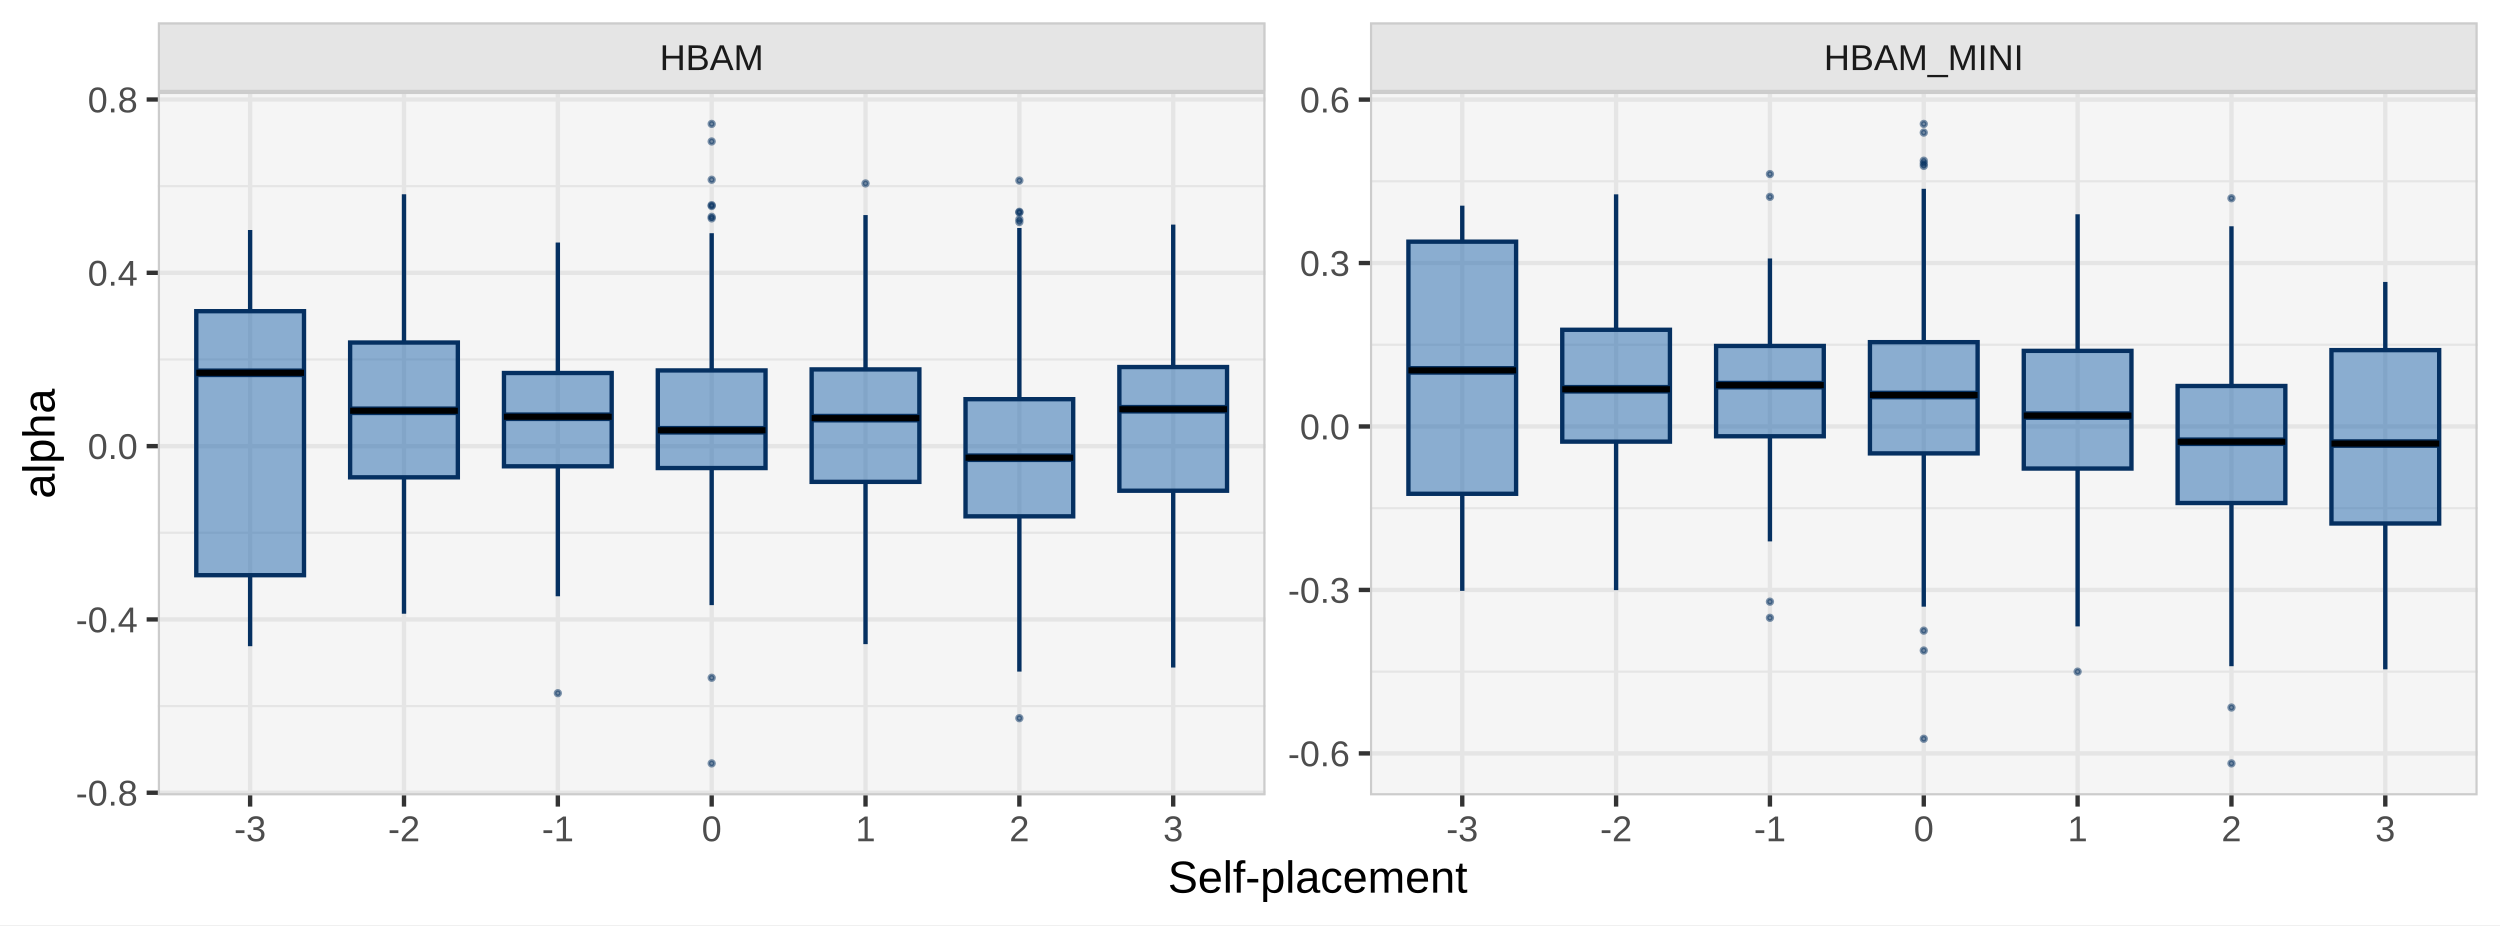
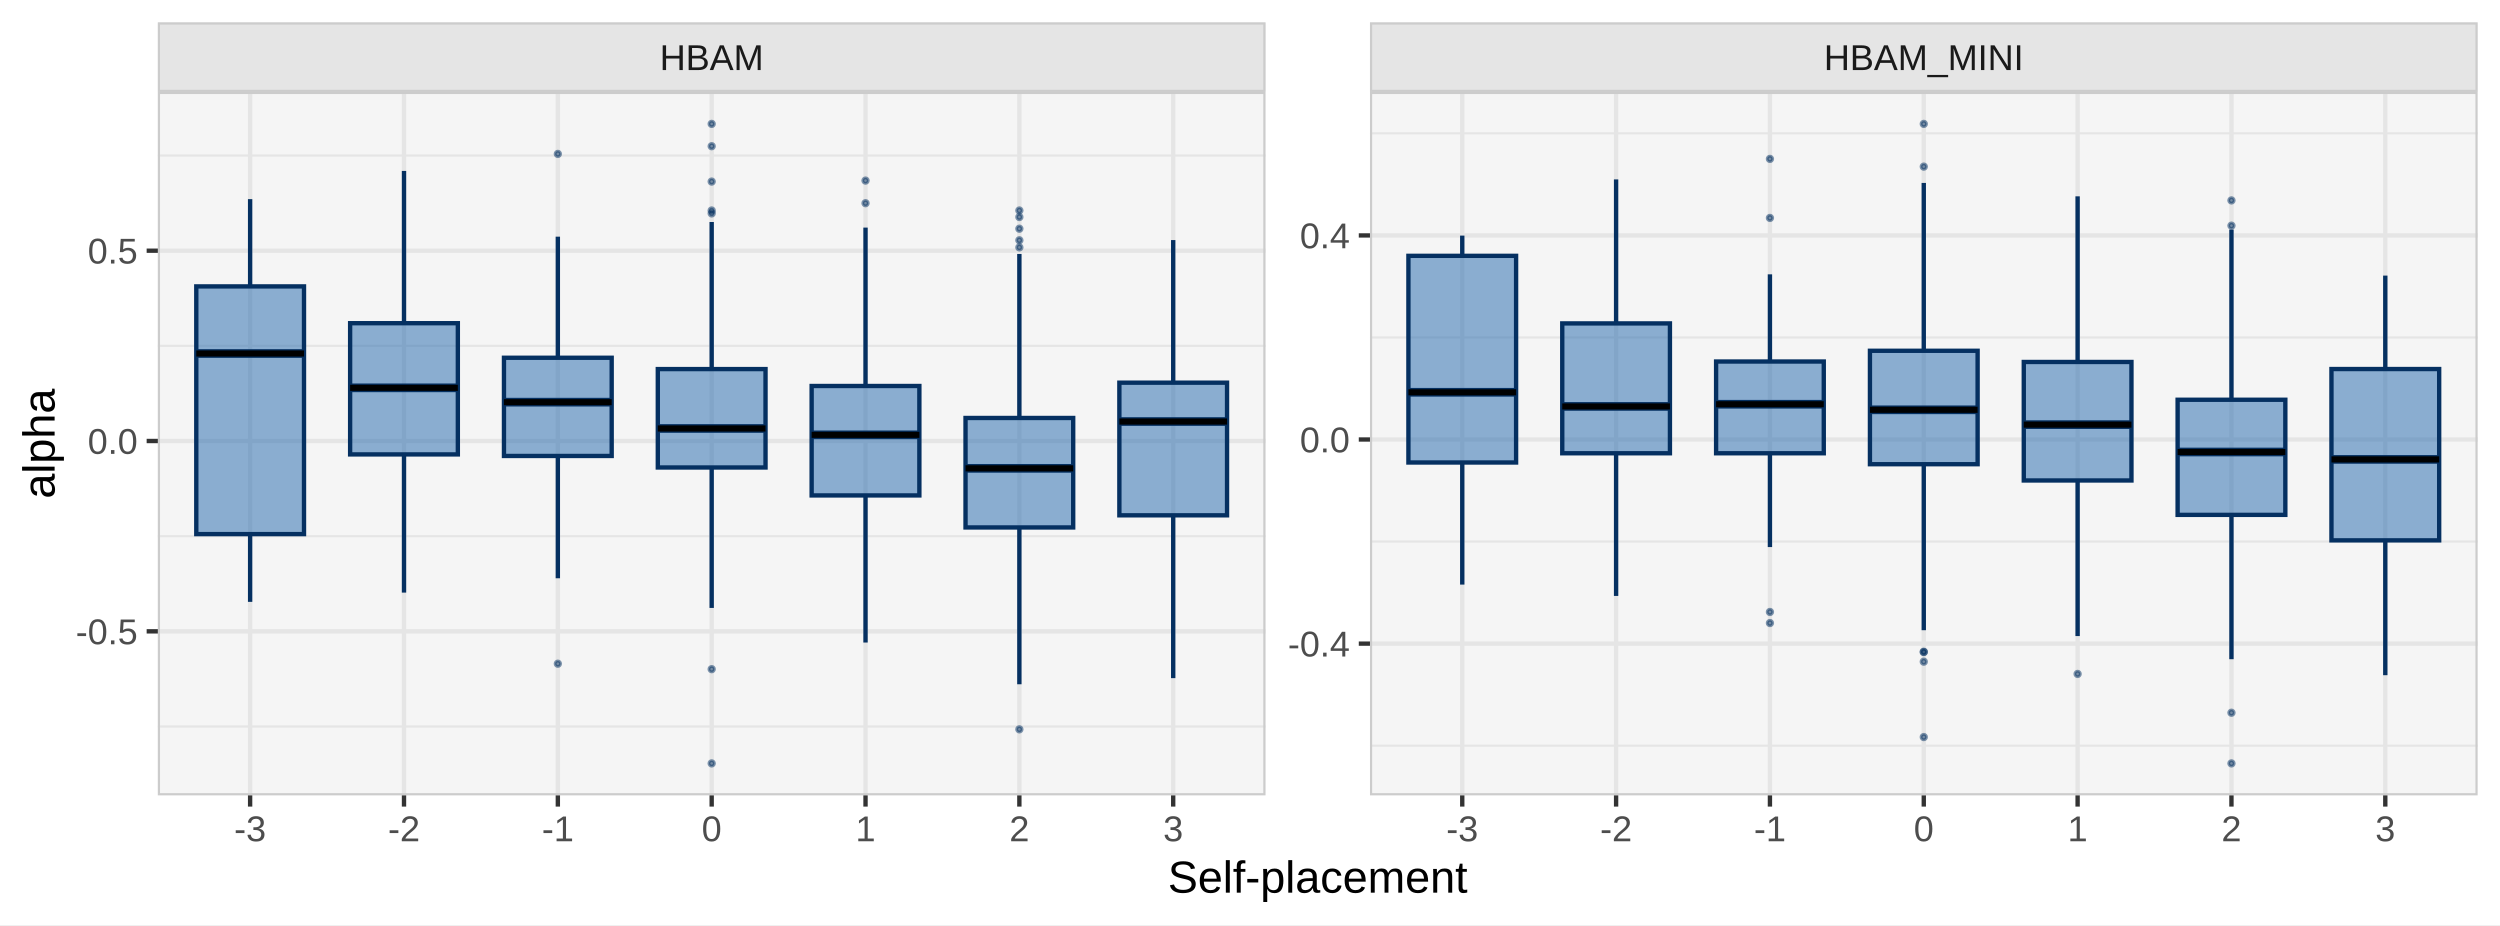
<svg xmlns="http://www.w3.org/2000/svg" class="svglite" width="612.00pt" height="226.44pt" viewBox="0 0 612.00 226.44">
  <defs>
    <style type="text/css">
    .svglite line, .svglite polyline, .svglite polygon, .svglite path, .svglite rect, .svglite circle {
      fill: none;
      stroke: #000000;
      stroke-linecap: round;
      stroke-linejoin: round;
      stroke-miterlimit: 10.00;
    }
    .svglite text {
      white-space: pre;
    }
  </style>
  </defs>
  <rect width="100%" height="100%" style="stroke: none; fill: #FFFFFF;" />
  <defs>
    <clipPath id="cpMC4wMHw2MTIuMDB8MC4wMHwyMjYuNDQ=">
      <rect x="0.00" y="0.00" width="612.00" height="226.44" />
    </clipPath>
  </defs>
  <g clip-path="url(#cpMC4wMHw2MTIuMDB8MC4wMHwyMjYuNDQ=)">
    <rect x="0" y="-0" width="612.00" height="226.44" style="stroke-width: 1.07; stroke: #FFFFFF; fill: #FFFFFF;" />
  </g>
  <defs>
    <clipPath id="cpMzguNjR8MzA5Ljc5fDIyLjUwfDE5NC43MQ==">
      <rect x="38.64" y="22.50" width="271.15" height="172.20" />
    </clipPath>
  </defs>
  <g clip-path="url(#cpMzguNjR8MzA5Ljc5fDIyLjUwfDE5NC43MQ==)">
    <rect x="38.64" y="22.50" width="271.15" height="172.20" style="stroke-width: 1.07; stroke: none; fill: #F5F5F5;" />
-     <polyline points="38.64,172.85 309.79,172.85 " style="stroke-width: 0.53; stroke: #E5E5E5; stroke-linecap: butt;" />
-     <polyline points="38.64,130.42 309.79,130.42 " style="stroke-width: 0.53; stroke: #E5E5E5; stroke-linecap: butt;" />
-     <polyline points="38.64,88.00 309.79,88.00 " style="stroke-width: 0.53; stroke: #E5E5E5; stroke-linecap: butt;" />
-     <polyline points="38.64,45.57 309.79,45.57 " style="stroke-width: 0.53; stroke: #E5E5E5; stroke-linecap: butt;" />
-     <polyline points="38.64,194.06 309.79,194.06 " style="stroke-width: 1.07; stroke: #E5E5E5; stroke-linecap: butt;" />
-     <polyline points="38.64,151.64 309.79,151.64 " style="stroke-width: 1.07; stroke: #E5E5E5; stroke-linecap: butt;" />
-     <polyline points="38.64,109.21 309.79,109.21 " style="stroke-width: 1.07; stroke: #E5E5E5; stroke-linecap: butt;" />
-     <polyline points="38.64,66.78 309.79,66.78 " style="stroke-width: 1.07; stroke: #E5E5E5; stroke-linecap: butt;" />
-     <polyline points="38.64,24.36 309.79,24.36 " style="stroke-width: 1.07; stroke: #E5E5E5; stroke-linecap: butt;" />
+     <polyline points="38.64,177.85 309.79,177.85 " style="stroke-width: 0.53; stroke: #E5E5E5; stroke-linecap: butt;" />
+     <polyline points="38.64,131.26 309.79,131.26 " style="stroke-width: 0.53; stroke: #E5E5E5; stroke-linecap: butt;" />
+     <polyline points="38.64,84.66 309.79,84.66 " style="stroke-width: 0.53; stroke: #E5E5E5; stroke-linecap: butt;" />
+     <polyline points="38.64,38.07 309.79,38.07 " style="stroke-width: 0.53; stroke: #E5E5E5; stroke-linecap: butt;" />
+     <polyline points="38.64,154.55 309.79,154.55 " style="stroke-width: 1.07; stroke: #E5E5E5; stroke-linecap: butt;" />
+     <polyline points="38.64,107.96 309.79,107.96 " style="stroke-width: 1.07; stroke: #E5E5E5; stroke-linecap: butt;" />
+     <polyline points="38.64,61.37 309.79,61.37 " style="stroke-width: 1.07; stroke: #E5E5E5; stroke-linecap: butt;" />
    <polyline points="61.23,194.71 61.23,22.50 " style="stroke-width: 1.07; stroke: #E5E5E5; stroke-linecap: butt;" />
    <polyline points="98.90,194.71 98.90,22.50 " style="stroke-width: 1.07; stroke: #E5E5E5; stroke-linecap: butt;" />
    <polyline points="136.56,194.71 136.56,22.50 " style="stroke-width: 1.07; stroke: #E5E5E5; stroke-linecap: butt;" />
    <polyline points="174.22,194.71 174.22,22.50 " style="stroke-width: 1.07; stroke: #E5E5E5; stroke-linecap: butt;" />
    <polyline points="211.88,194.71 211.88,22.50 " style="stroke-width: 1.07; stroke: #E5E5E5; stroke-linecap: butt;" />
    <polyline points="249.54,194.71 249.54,22.50 " style="stroke-width: 1.07; stroke: #E5E5E5; stroke-linecap: butt;" />
    <polyline points="287.20,194.71 287.20,22.50 " style="stroke-width: 1.07; stroke: #E5E5E5; stroke-linecap: butt;" />
-     <line x1="61.23" y1="76.18" x2="61.23" y2="56.31" style="stroke-width: 1.07; stroke: #053061; stroke-linecap: butt;" />
-     <line x1="61.23" y1="140.81" x2="61.23" y2="158.19" style="stroke-width: 1.07; stroke: #053061; stroke-linecap: butt;" />
-     <polygon points="48.05,76.18 48.05,140.81 74.42,140.81 74.42,76.18 48.05,76.18 " style="stroke-width: 1.07; stroke: #053061; stroke-linecap: butt; stroke-linejoin: miter; fill: #2166AC; fill-opacity: 0.50;" />
-     <line x1="48.05" y1="91.26" x2="74.42" y2="91.26" style="stroke-width: 2.13; stroke: #053061; stroke-linecap: butt; stroke-linejoin: miter;" />
-     <line x1="98.90" y1="83.85" x2="98.90" y2="47.55" style="stroke-width: 1.07; stroke: #053061; stroke-linecap: butt;" />
-     <line x1="98.90" y1="116.85" x2="98.90" y2="150.25" style="stroke-width: 1.07; stroke: #053061; stroke-linecap: butt;" />
-     <polygon points="85.71,83.85 85.71,116.85 112.08,116.85 112.08,83.85 85.71,83.85 " style="stroke-width: 1.07; stroke: #053061; stroke-linecap: butt; stroke-linejoin: miter; fill: #2166AC; fill-opacity: 0.50;" />
-     <line x1="85.71" y1="100.56" x2="112.08" y2="100.56" style="stroke-width: 2.13; stroke: #053061; stroke-linecap: butt; stroke-linejoin: miter;" />
-     <circle cx="136.56" cy="169.69" r="0.67" style="stroke-width: 0.71; stroke: #053061; stroke-opacity: 0.50; fill: #053061; fill-opacity: 0.50;" />
-     <line x1="136.56" y1="91.31" x2="136.56" y2="59.37" style="stroke-width: 1.07; stroke: #053061; stroke-linecap: butt;" />
-     <line x1="136.56" y1="114.15" x2="136.56" y2="145.97" style="stroke-width: 1.07; stroke: #053061; stroke-linecap: butt;" />
-     <polygon points="123.37,91.31 123.37,114.15 149.74,114.15 149.74,91.31 123.37,91.31 " style="stroke-width: 1.07; stroke: #053061; stroke-linecap: butt; stroke-linejoin: miter; fill: #2166AC; fill-opacity: 0.50;" />
-     <line x1="123.37" y1="102.02" x2="149.74" y2="102.02" style="stroke-width: 2.13; stroke: #053061; stroke-linecap: butt; stroke-linejoin: miter;" />
-     <circle cx="174.22" cy="44.00" r="0.67" style="stroke-width: 0.71; stroke: #053061; stroke-opacity: 0.50; fill: #053061; fill-opacity: 0.50;" />
+     <line x1="61.23" y1="70.11" x2="61.23" y2="48.75" style="stroke-width: 1.07; stroke: #053061; stroke-linecap: butt;" />
+     <line x1="61.23" y1="130.75" x2="61.23" y2="147.33" style="stroke-width: 1.07; stroke: #053061; stroke-linecap: butt;" />
+     <polygon points="48.05,70.11 48.05,130.75 74.42,130.75 74.42,70.11 48.05,70.11 " style="stroke-width: 1.07; stroke: #053061; stroke-linecap: butt; stroke-linejoin: miter; fill: #2166AC; fill-opacity: 0.50;" />
+     <line x1="48.05" y1="86.54" x2="74.42" y2="86.54" style="stroke-width: 2.13; stroke: #053061; stroke-linecap: butt; stroke-linejoin: miter;" />
+     <line x1="98.90" y1="79.12" x2="98.90" y2="41.84" style="stroke-width: 1.07; stroke: #053061; stroke-linecap: butt;" />
+     <line x1="98.90" y1="111.24" x2="98.90" y2="145.07" style="stroke-width: 1.07; stroke: #053061; stroke-linecap: butt;" />
+     <polygon points="85.71,79.12 85.71,111.24 112.08,111.24 112.08,79.12 85.71,79.12 " style="stroke-width: 1.07; stroke: #053061; stroke-linecap: butt; stroke-linejoin: miter; fill: #2166AC; fill-opacity: 0.50;" />
+     <line x1="85.71" y1="94.94" x2="112.08" y2="94.94" style="stroke-width: 2.13; stroke: #053061; stroke-linecap: butt; stroke-linejoin: miter;" />
+     <circle cx="136.56" cy="37.68" r="0.67" style="stroke-width: 0.71; stroke: #053061; stroke-opacity: 0.50; fill: #053061; fill-opacity: 0.50;" />
+     <circle cx="136.56" cy="162.48" r="0.67" style="stroke-width: 0.71; stroke: #053061; stroke-opacity: 0.50; fill: #053061; fill-opacity: 0.50;" />
+     <line x1="136.56" y1="87.58" x2="136.56" y2="57.94" style="stroke-width: 1.07; stroke: #053061; stroke-linecap: butt;" />
+     <line x1="136.56" y1="111.62" x2="136.56" y2="141.56" style="stroke-width: 1.07; stroke: #053061; stroke-linecap: butt;" />
+     <polygon points="123.37,87.58 123.37,111.62 149.74,111.62 149.74,87.58 123.37,87.58 " style="stroke-width: 1.07; stroke: #053061; stroke-linecap: butt; stroke-linejoin: miter; fill: #2166AC; fill-opacity: 0.50;" />
+     <line x1="123.37" y1="98.45" x2="149.74" y2="98.45" style="stroke-width: 2.13; stroke: #053061; stroke-linecap: butt; stroke-linejoin: miter;" />
+     <circle cx="174.22" cy="44.45" r="0.67" style="stroke-width: 0.71; stroke: #053061; stroke-opacity: 0.50; fill: #053061; fill-opacity: 0.50;" />
    <circle cx="174.22" cy="30.33" r="0.67" style="stroke-width: 0.71; stroke: #053061; stroke-opacity: 0.50; fill: #053061; fill-opacity: 0.50;" />
-     <circle cx="174.22" cy="50.21" r="0.67" style="stroke-width: 0.71; stroke: #053061; stroke-opacity: 0.50; fill: #053061; fill-opacity: 0.50;" />
-     <circle cx="174.22" cy="50.44" r="0.67" style="stroke-width: 0.71; stroke: #053061; stroke-opacity: 0.50; fill: #053061; fill-opacity: 0.50;" />
+     <circle cx="174.22" cy="52.24" r="0.67" style="stroke-width: 0.71; stroke: #053061; stroke-opacity: 0.50; fill: #053061; fill-opacity: 0.50;" />
+     <circle cx="174.22" cy="51.53" r="0.67" style="stroke-width: 0.71; stroke: #053061; stroke-opacity: 0.50; fill: #053061; fill-opacity: 0.50;" />
    <circle cx="174.22" cy="186.88" r="0.67" style="stroke-width: 0.71; stroke: #053061; stroke-opacity: 0.50; fill: #053061; fill-opacity: 0.50;" />
-     <circle cx="174.22" cy="34.63" r="0.67" style="stroke-width: 0.71; stroke: #053061; stroke-opacity: 0.50; fill: #053061; fill-opacity: 0.50;" />
-     <circle cx="174.22" cy="53.46" r="0.67" style="stroke-width: 0.71; stroke: #053061; stroke-opacity: 0.50; fill: #053061; fill-opacity: 0.50;" />
-     <circle cx="174.22" cy="165.92" r="0.67" style="stroke-width: 0.71; stroke: #053061; stroke-opacity: 0.50; fill: #053061; fill-opacity: 0.50;" />
-     <circle cx="174.22" cy="53.08" r="0.67" style="stroke-width: 0.71; stroke: #053061; stroke-opacity: 0.50; fill: #053061; fill-opacity: 0.50;" />
-     <line x1="174.22" y1="90.68" x2="174.22" y2="57.08" style="stroke-width: 1.07; stroke: #053061; stroke-linecap: butt;" />
-     <line x1="174.22" y1="114.58" x2="174.22" y2="148.14" style="stroke-width: 1.07; stroke: #053061; stroke-linecap: butt;" />
-     <polygon points="161.03,90.68 161.03,114.58 187.40,114.58 187.40,90.68 161.03,90.68 " style="stroke-width: 1.07; stroke: #053061; stroke-linecap: butt; stroke-linejoin: miter; fill: #2166AC; fill-opacity: 0.50;" />
-     <line x1="161.03" y1="105.33" x2="187.40" y2="105.33" style="stroke-width: 2.13; stroke: #053061; stroke-linecap: butt; stroke-linejoin: miter;" />
-     <circle cx="211.88" cy="44.90" r="0.67" style="stroke-width: 0.71; stroke: #053061; stroke-opacity: 0.50; fill: #053061; fill-opacity: 0.50;" />
-     <line x1="211.88" y1="90.43" x2="211.88" y2="52.65" style="stroke-width: 1.07; stroke: #053061; stroke-linecap: butt;" />
-     <line x1="211.88" y1="117.96" x2="211.88" y2="157.69" style="stroke-width: 1.07; stroke: #053061; stroke-linecap: butt;" />
-     <polygon points="198.69,90.43 198.69,117.96 225.06,117.96 225.06,90.43 198.69,90.43 " style="stroke-width: 1.07; stroke: #053061; stroke-linecap: butt; stroke-linejoin: miter; fill: #2166AC; fill-opacity: 0.50;" />
-     <line x1="198.69" y1="102.36" x2="225.06" y2="102.36" style="stroke-width: 2.13; stroke: #053061; stroke-linecap: butt; stroke-linejoin: miter;" />
-     <circle cx="249.54" cy="44.19" r="0.67" style="stroke-width: 0.71; stroke: #053061; stroke-opacity: 0.50; fill: #053061; fill-opacity: 0.50;" />
-     <circle cx="249.54" cy="51.85" r="0.67" style="stroke-width: 0.71; stroke: #053061; stroke-opacity: 0.50; fill: #053061; fill-opacity: 0.50;" />
-     <circle cx="249.54" cy="53.71" r="0.67" style="stroke-width: 0.71; stroke: #053061; stroke-opacity: 0.50; fill: #053061; fill-opacity: 0.50;" />
-     <circle cx="249.54" cy="54.35" r="0.67" style="stroke-width: 0.71; stroke: #053061; stroke-opacity: 0.50; fill: #053061; fill-opacity: 0.50;" />
-     <circle cx="249.54" cy="175.81" r="0.67" style="stroke-width: 0.71; stroke: #053061; stroke-opacity: 0.50; fill: #053061; fill-opacity: 0.50;" />
-     <circle cx="249.54" cy="52.02" r="0.67" style="stroke-width: 0.71; stroke: #053061; stroke-opacity: 0.50; fill: #053061; fill-opacity: 0.50;" />
-     <line x1="249.54" y1="97.72" x2="249.54" y2="55.81" style="stroke-width: 1.07; stroke: #053061; stroke-linecap: butt;" />
-     <line x1="249.54" y1="126.40" x2="249.54" y2="164.41" style="stroke-width: 1.07; stroke: #053061; stroke-linecap: butt;" />
-     <polygon points="236.36,97.72 236.36,126.40 262.72,126.40 262.72,97.72 236.36,97.72 " style="stroke-width: 1.07; stroke: #053061; stroke-linecap: butt; stroke-linejoin: miter; fill: #2166AC; fill-opacity: 0.50;" />
-     <line x1="236.36" y1="112.05" x2="262.72" y2="112.05" style="stroke-width: 2.13; stroke: #053061; stroke-linecap: butt; stroke-linejoin: miter;" />
-     <line x1="287.20" y1="89.85" x2="287.20" y2="54.98" style="stroke-width: 1.07; stroke: #053061; stroke-linecap: butt;" />
-     <line x1="287.20" y1="120.13" x2="287.20" y2="163.42" style="stroke-width: 1.07; stroke: #053061; stroke-linecap: butt;" />
-     <polygon points="274.02,89.85 274.02,120.13 300.38,120.13 300.38,89.85 274.02,89.85 " style="stroke-width: 1.07; stroke: #053061; stroke-linecap: butt; stroke-linejoin: miter; fill: #2166AC; fill-opacity: 0.50;" />
-     <line x1="274.02" y1="100.18" x2="300.38" y2="100.18" style="stroke-width: 2.13; stroke: #053061; stroke-linecap: butt; stroke-linejoin: miter;" />
-     <line x1="48.05" y1="91.26" x2="74.42" y2="91.26" style="stroke-width: 1.49; stroke-linecap: butt;" />
-     <line x1="85.71" y1="100.56" x2="112.08" y2="100.56" style="stroke-width: 1.49; stroke-linecap: butt;" />
-     <line x1="123.37" y1="102.02" x2="149.74" y2="102.02" style="stroke-width: 1.49; stroke-linecap: butt;" />
-     <line x1="161.03" y1="105.33" x2="187.40" y2="105.33" style="stroke-width: 1.49; stroke-linecap: butt;" />
-     <line x1="198.69" y1="102.36" x2="225.06" y2="102.36" style="stroke-width: 1.49; stroke-linecap: butt;" />
-     <line x1="236.36" y1="112.05" x2="262.72" y2="112.05" style="stroke-width: 1.49; stroke-linecap: butt;" />
-     <line x1="274.02" y1="100.18" x2="300.38" y2="100.18" style="stroke-width: 1.49; stroke-linecap: butt;" />
+     <circle cx="174.22" cy="35.79" r="0.67" style="stroke-width: 0.71; stroke: #053061; stroke-opacity: 0.50; fill: #053061; fill-opacity: 0.50;" />
+     <circle cx="174.22" cy="163.81" r="0.67" style="stroke-width: 0.71; stroke: #053061; stroke-opacity: 0.50; fill: #053061; fill-opacity: 0.50;" />
+     <line x1="174.22" y1="90.35" x2="174.22" y2="54.35" style="stroke-width: 1.07; stroke: #053061; stroke-linecap: butt;" />
+     <line x1="174.22" y1="114.44" x2="174.22" y2="148.83" style="stroke-width: 1.07; stroke: #053061; stroke-linecap: butt;" />
+     <polygon points="161.03,90.35 161.03,114.44 187.40,114.44 187.40,90.35 161.03,90.35 " style="stroke-width: 1.07; stroke: #053061; stroke-linecap: butt; stroke-linejoin: miter; fill: #2166AC; fill-opacity: 0.50;" />
+     <line x1="161.03" y1="104.89" x2="187.40" y2="104.89" style="stroke-width: 2.13; stroke: #053061; stroke-linecap: butt; stroke-linejoin: miter;" />
+     <circle cx="211.88" cy="44.21" r="0.67" style="stroke-width: 0.71; stroke: #053061; stroke-opacity: 0.50; fill: #053061; fill-opacity: 0.50;" />
+     <circle cx="211.88" cy="49.74" r="0.67" style="stroke-width: 0.71; stroke: #053061; stroke-opacity: 0.50; fill: #053061; fill-opacity: 0.50;" />
+     <line x1="211.88" y1="94.49" x2="211.88" y2="55.72" style="stroke-width: 1.07; stroke: #053061; stroke-linecap: butt;" />
+     <line x1="211.88" y1="121.28" x2="211.88" y2="157.30" style="stroke-width: 1.07; stroke: #053061; stroke-linecap: butt;" />
+     <polygon points="198.69,94.49 198.69,121.28 225.06,121.28 225.06,94.49 198.69,94.49 " style="stroke-width: 1.07; stroke: #053061; stroke-linecap: butt; stroke-linejoin: miter; fill: #2166AC; fill-opacity: 0.50;" />
+     <line x1="198.69" y1="106.45" x2="225.06" y2="106.45" style="stroke-width: 2.13; stroke: #053061; stroke-linecap: butt; stroke-linejoin: miter;" />
+     <circle cx="249.54" cy="51.53" r="0.67" style="stroke-width: 0.71; stroke: #053061; stroke-opacity: 0.50; fill: #053061; fill-opacity: 0.50;" />
+     <circle cx="249.54" cy="58.82" r="0.67" style="stroke-width: 0.71; stroke: #053061; stroke-opacity: 0.50; fill: #053061; fill-opacity: 0.50;" />
+     <circle cx="249.54" cy="60.56" r="0.67" style="stroke-width: 0.71; stroke: #053061; stroke-opacity: 0.50; fill: #053061; fill-opacity: 0.50;" />
+     <circle cx="249.54" cy="53.13" r="0.67" style="stroke-width: 0.71; stroke: #053061; stroke-opacity: 0.50; fill: #053061; fill-opacity: 0.50;" />
+     <circle cx="249.54" cy="178.54" r="0.67" style="stroke-width: 0.71; stroke: #053061; stroke-opacity: 0.50; fill: #053061; fill-opacity: 0.50;" />
+     <circle cx="249.54" cy="55.99" r="0.67" style="stroke-width: 0.71; stroke: #053061; stroke-opacity: 0.50; fill: #053061; fill-opacity: 0.50;" />
+     <line x1="249.54" y1="102.32" x2="249.54" y2="62.18" style="stroke-width: 1.07; stroke: #053061; stroke-linecap: butt;" />
+     <line x1="249.54" y1="129.12" x2="249.54" y2="167.51" style="stroke-width: 1.07; stroke: #053061; stroke-linecap: butt;" />
+     <polygon points="236.36,102.32 236.36,129.12 262.72,129.12 262.72,102.32 236.36,102.32 " style="stroke-width: 1.07; stroke: #053061; stroke-linecap: butt; stroke-linejoin: miter; fill: #2166AC; fill-opacity: 0.50;" />
+     <line x1="236.36" y1="114.65" x2="262.72" y2="114.65" style="stroke-width: 2.13; stroke: #053061; stroke-linecap: butt; stroke-linejoin: miter;" />
+     <line x1="287.20" y1="93.68" x2="287.20" y2="58.77" style="stroke-width: 1.07; stroke: #053061; stroke-linecap: butt;" />
+     <line x1="287.20" y1="126.15" x2="287.20" y2="166.00" style="stroke-width: 1.07; stroke: #053061; stroke-linecap: butt;" />
+     <polygon points="274.02,93.68 274.02,126.15 300.38,126.15 300.38,93.68 274.02,93.68 " style="stroke-width: 1.07; stroke: #053061; stroke-linecap: butt; stroke-linejoin: miter; fill: #2166AC; fill-opacity: 0.50;" />
+     <line x1="274.02" y1="103.19" x2="300.38" y2="103.19" style="stroke-width: 2.13; stroke: #053061; stroke-linecap: butt; stroke-linejoin: miter;" />
+     <line x1="48.05" y1="86.54" x2="74.42" y2="86.54" style="stroke-width: 1.49; stroke-linecap: butt;" />
+     <line x1="85.71" y1="94.94" x2="112.08" y2="94.94" style="stroke-width: 1.49; stroke-linecap: butt;" />
+     <line x1="123.37" y1="98.45" x2="149.74" y2="98.45" style="stroke-width: 1.49; stroke-linecap: butt;" />
+     <line x1="161.03" y1="104.89" x2="187.40" y2="104.89" style="stroke-width: 1.49; stroke-linecap: butt;" />
+     <line x1="198.69" y1="106.45" x2="225.06" y2="106.45" style="stroke-width: 1.49; stroke-linecap: butt;" />
+     <line x1="236.36" y1="114.65" x2="262.72" y2="114.65" style="stroke-width: 1.49; stroke-linecap: butt;" />
+     <line x1="274.02" y1="103.19" x2="300.38" y2="103.19" style="stroke-width: 1.49; stroke-linecap: butt;" />
    <rect x="38.64" y="22.50" width="271.15" height="172.20" style="stroke-width: 1.07; stroke: #CCCCCC;" />
  </g>
  <g clip-path="url(#cpMC4wMHw2MTIuMDB8MC4wMHwyMjYuNDQ=)">
</g>
  <defs>
    <clipPath id="cpMzM1LjM3fDYwNi41MnwyMi41MHwxOTQuNzE=">
      <rect x="335.37" y="22.50" width="271.15" height="172.20" />
    </clipPath>
  </defs>
  <g clip-path="url(#cpMzM1LjM3fDYwNi41MnwyMi41MHwxOTQuNzE=)">
    <rect x="335.37" y="22.50" width="271.15" height="172.20" style="stroke-width: 1.07; stroke: none; fill: #F5F5F5;" />
-     <polyline points="335.37,164.42 606.52,164.42 " style="stroke-width: 0.53; stroke: #E5E5E5; stroke-linecap: butt;" />
-     <polyline points="335.37,124.41 606.52,124.41 " style="stroke-width: 0.53; stroke: #E5E5E5; stroke-linecap: butt;" />
-     <polyline points="335.37,84.40 606.52,84.40 " style="stroke-width: 0.53; stroke: #E5E5E5; stroke-linecap: butt;" />
-     <polyline points="335.37,44.38 606.52,44.38 " style="stroke-width: 0.53; stroke: #E5E5E5; stroke-linecap: butt;" />
-     <polyline points="335.37,184.43 606.52,184.43 " style="stroke-width: 1.07; stroke: #E5E5E5; stroke-linecap: butt;" />
-     <polyline points="335.37,144.42 606.52,144.42 " style="stroke-width: 1.07; stroke: #E5E5E5; stroke-linecap: butt;" />
-     <polyline points="335.37,104.40 606.52,104.40 " style="stroke-width: 1.07; stroke: #E5E5E5; stroke-linecap: butt;" />
-     <polyline points="335.37,64.39 606.52,64.39 " style="stroke-width: 1.07; stroke: #E5E5E5; stroke-linecap: butt;" />
-     <polyline points="335.37,24.38 606.52,24.38 " style="stroke-width: 1.07; stroke: #E5E5E5; stroke-linecap: butt;" />
+     <polyline points="335.37,182.54 606.52,182.54 " style="stroke-width: 0.53; stroke: #E5E5E5; stroke-linecap: butt;" />
+     <polyline points="335.37,132.57 606.52,132.57 " style="stroke-width: 0.53; stroke: #E5E5E5; stroke-linecap: butt;" />
+     <polyline points="335.37,82.61 606.52,82.61 " style="stroke-width: 0.53; stroke: #E5E5E5; stroke-linecap: butt;" />
+     <polyline points="335.37,32.64 606.52,32.64 " style="stroke-width: 0.53; stroke: #E5E5E5; stroke-linecap: butt;" />
+     <polyline points="335.37,157.56 606.52,157.56 " style="stroke-width: 1.07; stroke: #E5E5E5; stroke-linecap: butt;" />
+     <polyline points="335.37,107.59 606.52,107.59 " style="stroke-width: 1.07; stroke: #E5E5E5; stroke-linecap: butt;" />
+     <polyline points="335.37,57.63 606.52,57.63 " style="stroke-width: 1.07; stroke: #E5E5E5; stroke-linecap: butt;" />
    <polyline points="357.96,194.71 357.96,22.50 " style="stroke-width: 1.07; stroke: #E5E5E5; stroke-linecap: butt;" />
    <polyline points="395.62,194.71 395.62,22.50 " style="stroke-width: 1.07; stroke: #E5E5E5; stroke-linecap: butt;" />
    <polyline points="433.28,194.71 433.28,22.50 " style="stroke-width: 1.07; stroke: #E5E5E5; stroke-linecap: butt;" />
    <polyline points="470.94,194.71 470.94,22.50 " style="stroke-width: 1.07; stroke: #E5E5E5; stroke-linecap: butt;" />
    <polyline points="508.60,194.71 508.60,22.50 " style="stroke-width: 1.07; stroke: #E5E5E5; stroke-linecap: butt;" />
    <polyline points="546.26,194.71 546.26,22.50 " style="stroke-width: 1.07; stroke: #E5E5E5; stroke-linecap: butt;" />
    <polyline points="583.92,194.71 583.92,22.50 " style="stroke-width: 1.07; stroke: #E5E5E5; stroke-linecap: butt;" />
-     <line x1="357.96" y1="59.16" x2="357.96" y2="50.35" style="stroke-width: 1.07; stroke: #053061; stroke-linecap: butt;" />
-     <line x1="357.96" y1="120.88" x2="357.96" y2="144.65" style="stroke-width: 1.07; stroke: #053061; stroke-linecap: butt;" />
-     <polygon points="344.78,59.16 344.78,120.88 371.14,120.88 371.14,59.16 344.78,59.16 " style="stroke-width: 1.07; stroke: #053061; stroke-linecap: butt; stroke-linejoin: miter; fill: #2166AC; fill-opacity: 0.50;" />
-     <line x1="344.78" y1="90.67" x2="371.14" y2="90.67" style="stroke-width: 2.13; stroke: #053061; stroke-linecap: butt; stroke-linejoin: miter;" />
-     <line x1="395.62" y1="80.73" x2="395.62" y2="47.58" style="stroke-width: 1.07; stroke: #053061; stroke-linecap: butt;" />
-     <line x1="395.62" y1="108.11" x2="395.62" y2="144.46" style="stroke-width: 1.07; stroke: #053061; stroke-linecap: butt;" />
-     <polygon points="382.44,80.73 382.44,108.11 408.80,108.11 408.80,80.73 382.44,80.73 " style="stroke-width: 1.07; stroke: #053061; stroke-linecap: butt; stroke-linejoin: miter; fill: #2166AC; fill-opacity: 0.50;" />
-     <line x1="382.44" y1="95.29" x2="408.80" y2="95.29" style="stroke-width: 2.13; stroke: #053061; stroke-linecap: butt; stroke-linejoin: miter;" />
-     <circle cx="433.28" cy="48.19" r="0.67" style="stroke-width: 0.71; stroke: #053061; stroke-opacity: 0.50; fill: #053061; fill-opacity: 0.50;" />
-     <circle cx="433.28" cy="147.29" r="0.67" style="stroke-width: 0.71; stroke: #053061; stroke-opacity: 0.50; fill: #053061; fill-opacity: 0.50;" />
-     <circle cx="433.28" cy="42.61" r="0.67" style="stroke-width: 0.71; stroke: #053061; stroke-opacity: 0.50; fill: #053061; fill-opacity: 0.50;" />
-     <circle cx="433.28" cy="151.24" r="0.67" style="stroke-width: 0.71; stroke: #053061; stroke-opacity: 0.50; fill: #053061; fill-opacity: 0.50;" />
-     <line x1="433.28" y1="84.69" x2="433.28" y2="63.28" style="stroke-width: 1.07; stroke: #053061; stroke-linecap: butt;" />
-     <line x1="433.28" y1="106.80" x2="433.28" y2="132.53" style="stroke-width: 1.07; stroke: #053061; stroke-linecap: butt;" />
-     <polygon points="420.10,84.69 420.10,106.80 446.46,106.80 446.46,84.69 420.10,84.69 " style="stroke-width: 1.07; stroke: #053061; stroke-linecap: butt; stroke-linejoin: miter; fill: #2166AC; fill-opacity: 0.50;" />
-     <line x1="420.10" y1="94.28" x2="446.46" y2="94.28" style="stroke-width: 2.13; stroke: #053061; stroke-linecap: butt; stroke-linejoin: miter;" />
-     <circle cx="470.94" cy="40.61" r="0.67" style="stroke-width: 0.71; stroke: #053061; stroke-opacity: 0.50; fill: #053061; fill-opacity: 0.50;" />
-     <circle cx="470.94" cy="154.38" r="0.67" style="stroke-width: 0.71; stroke: #053061; stroke-opacity: 0.50; fill: #053061; fill-opacity: 0.50;" />
+     <line x1="357.96" y1="62.63" x2="357.96" y2="57.67" style="stroke-width: 1.07; stroke: #053061; stroke-linecap: butt;" />
+     <line x1="357.96" y1="113.22" x2="357.96" y2="143.11" style="stroke-width: 1.07; stroke: #053061; stroke-linecap: butt;" />
+     <polygon points="344.78,62.63 344.78,113.22 371.14,113.22 371.14,62.63 344.78,62.63 " style="stroke-width: 1.07; stroke: #053061; stroke-linecap: butt; stroke-linejoin: miter; fill: #2166AC; fill-opacity: 0.50;" />
+     <line x1="344.78" y1="96.03" x2="371.14" y2="96.03" style="stroke-width: 2.13; stroke: #053061; stroke-linecap: butt; stroke-linejoin: miter;" />
+     <line x1="395.62" y1="79.17" x2="395.62" y2="43.92" style="stroke-width: 1.07; stroke: #053061; stroke-linecap: butt;" />
+     <line x1="395.62" y1="110.96" x2="395.62" y2="145.88" style="stroke-width: 1.07; stroke: #053061; stroke-linecap: butt;" />
+     <polygon points="382.44,79.17 382.44,110.96 408.80,110.96 408.80,79.17 382.44,79.17 " style="stroke-width: 1.07; stroke: #053061; stroke-linecap: butt; stroke-linejoin: miter; fill: #2166AC; fill-opacity: 0.50;" />
+     <line x1="382.44" y1="99.49" x2="408.80" y2="99.49" style="stroke-width: 2.13; stroke: #053061; stroke-linecap: butt; stroke-linejoin: miter;" />
+     <circle cx="433.28" cy="53.35" r="0.67" style="stroke-width: 0.71; stroke: #053061; stroke-opacity: 0.50; fill: #053061; fill-opacity: 0.50;" />
+     <circle cx="433.28" cy="149.81" r="0.67" style="stroke-width: 0.71; stroke: #053061; stroke-opacity: 0.50; fill: #053061; fill-opacity: 0.50;" />
+     <circle cx="433.28" cy="38.90" r="0.67" style="stroke-width: 0.71; stroke: #053061; stroke-opacity: 0.50; fill: #053061; fill-opacity: 0.50;" />
+     <circle cx="433.28" cy="152.52" r="0.67" style="stroke-width: 0.71; stroke: #053061; stroke-opacity: 0.50; fill: #053061; fill-opacity: 0.50;" />
+     <line x1="433.28" y1="88.50" x2="433.28" y2="67.15" style="stroke-width: 1.07; stroke: #053061; stroke-linecap: butt;" />
+     <line x1="433.28" y1="110.96" x2="433.28" y2="133.92" style="stroke-width: 1.07; stroke: #053061; stroke-linecap: butt;" />
+     <polygon points="420.10,88.50 420.10,110.96 446.46,110.96 446.46,88.50 420.10,88.50 " style="stroke-width: 1.07; stroke: #053061; stroke-linecap: butt; stroke-linejoin: miter; fill: #2166AC; fill-opacity: 0.50;" />
+     <line x1="420.10" y1="98.96" x2="446.46" y2="98.96" style="stroke-width: 2.13; stroke: #053061; stroke-linecap: butt; stroke-linejoin: miter;" />
+     <circle cx="470.94" cy="159.55" r="0.67" style="stroke-width: 0.71; stroke: #053061; stroke-opacity: 0.50; fill: #053061; fill-opacity: 0.50;" />
    <circle cx="470.94" cy="30.33" r="0.67" style="stroke-width: 0.71; stroke: #053061; stroke-opacity: 0.50; fill: #053061; fill-opacity: 0.50;" />
-     <circle cx="470.94" cy="39.34" r="0.67" style="stroke-width: 0.71; stroke: #053061; stroke-opacity: 0.50; fill: #053061; fill-opacity: 0.50;" />
-     <circle cx="470.94" cy="40.04" r="0.67" style="stroke-width: 0.71; stroke: #053061; stroke-opacity: 0.50; fill: #053061; fill-opacity: 0.50;" />
-     <circle cx="470.94" cy="180.85" r="0.67" style="stroke-width: 0.71; stroke: #053061; stroke-opacity: 0.50; fill: #053061; fill-opacity: 0.50;" />
-     <circle cx="470.94" cy="32.46" r="0.67" style="stroke-width: 0.71; stroke: #053061; stroke-opacity: 0.50; fill: #053061; fill-opacity: 0.50;" />
-     <circle cx="470.94" cy="159.24" r="0.67" style="stroke-width: 0.71; stroke: #053061; stroke-opacity: 0.50; fill: #053061; fill-opacity: 0.50;" />
-     <line x1="470.94" y1="83.76" x2="470.94" y2="46.22" style="stroke-width: 1.07; stroke: #053061; stroke-linecap: butt;" />
-     <line x1="470.94" y1="110.99" x2="470.94" y2="148.51" style="stroke-width: 1.07; stroke: #053061; stroke-linecap: butt;" />
-     <polygon points="457.76,83.76 457.76,110.99 484.12,110.99 484.12,83.76 457.76,83.76 " style="stroke-width: 1.07; stroke: #053061; stroke-linecap: butt; stroke-linejoin: miter; fill: #2166AC; fill-opacity: 0.50;" />
-     <line x1="457.76" y1="96.70" x2="484.12" y2="96.70" style="stroke-width: 2.13; stroke: #053061; stroke-linecap: butt; stroke-linejoin: miter;" />
-     <circle cx="508.60" cy="164.42" r="0.67" style="stroke-width: 0.71; stroke: #053061; stroke-opacity: 0.50; fill: #053061; fill-opacity: 0.50;" />
-     <line x1="508.60" y1="85.89" x2="508.60" y2="52.46" style="stroke-width: 1.07; stroke: #053061; stroke-linecap: butt;" />
-     <line x1="508.60" y1="114.70" x2="508.60" y2="153.35" style="stroke-width: 1.07; stroke: #053061; stroke-linecap: butt;" />
-     <polygon points="495.42,85.89 495.42,114.70 521.78,114.70 521.78,85.89 495.42,85.89 " style="stroke-width: 1.07; stroke: #053061; stroke-linecap: butt; stroke-linejoin: miter; fill: #2166AC; fill-opacity: 0.50;" />
-     <line x1="495.42" y1="101.74" x2="521.78" y2="101.74" style="stroke-width: 2.13; stroke: #053061; stroke-linecap: butt; stroke-linejoin: miter;" />
-     <circle cx="546.26" cy="48.53" r="0.67" style="stroke-width: 0.71; stroke: #053061; stroke-opacity: 0.50; fill: #053061; fill-opacity: 0.50;" />
-     <circle cx="546.26" cy="173.20" r="0.67" style="stroke-width: 0.71; stroke: #053061; stroke-opacity: 0.50; fill: #053061; fill-opacity: 0.50;" />
+     <circle cx="470.94" cy="180.43" r="0.67" style="stroke-width: 0.71; stroke: #053061; stroke-opacity: 0.50; fill: #053061; fill-opacity: 0.50;" />
+     <circle cx="470.94" cy="40.79" r="0.67" style="stroke-width: 0.71; stroke: #053061; stroke-opacity: 0.50; fill: #053061; fill-opacity: 0.50;" />
+     <circle cx="470.94" cy="159.63" r="0.67" style="stroke-width: 0.71; stroke: #053061; stroke-opacity: 0.50; fill: #053061; fill-opacity: 0.50;" />
+     <circle cx="470.94" cy="161.98" r="0.67" style="stroke-width: 0.71; stroke: #053061; stroke-opacity: 0.50; fill: #053061; fill-opacity: 0.50;" />
+     <line x1="470.94" y1="85.87" x2="470.94" y2="44.79" style="stroke-width: 1.07; stroke: #053061; stroke-linecap: butt;" />
+     <line x1="470.94" y1="113.64" x2="470.94" y2="154.28" style="stroke-width: 1.07; stroke: #053061; stroke-linecap: butt;" />
+     <polygon points="457.76,85.87 457.76,113.64 484.12,113.64 484.12,85.87 457.76,85.87 " style="stroke-width: 1.07; stroke: #053061; stroke-linecap: butt; stroke-linejoin: miter; fill: #2166AC; fill-opacity: 0.50;" />
+     <line x1="457.76" y1="100.32" x2="484.12" y2="100.32" style="stroke-width: 2.13; stroke: #053061; stroke-linecap: butt; stroke-linejoin: miter;" />
+     <circle cx="508.60" cy="164.98" r="0.67" style="stroke-width: 0.71; stroke: #053061; stroke-opacity: 0.50; fill: #053061; fill-opacity: 0.50;" />
+     <line x1="508.60" y1="88.61" x2="508.60" y2="48.07" style="stroke-width: 1.07; stroke: #053061; stroke-linecap: butt;" />
+     <line x1="508.60" y1="117.62" x2="508.60" y2="155.71" style="stroke-width: 1.07; stroke: #053061; stroke-linecap: butt;" />
+     <polygon points="495.42,88.61 495.42,117.62 521.78,117.62 521.78,88.61 495.42,88.61 " style="stroke-width: 1.07; stroke: #053061; stroke-linecap: butt; stroke-linejoin: miter; fill: #2166AC; fill-opacity: 0.50;" />
+     <line x1="495.42" y1="103.95" x2="521.78" y2="103.95" style="stroke-width: 2.13; stroke: #053061; stroke-linecap: butt; stroke-linejoin: miter;" />
+     <circle cx="546.26" cy="49.06" r="0.67" style="stroke-width: 0.71; stroke: #053061; stroke-opacity: 0.50; fill: #053061; fill-opacity: 0.50;" />
+     <circle cx="546.26" cy="174.48" r="0.67" style="stroke-width: 0.71; stroke: #053061; stroke-opacity: 0.50; fill: #053061; fill-opacity: 0.50;" />
    <circle cx="546.26" cy="186.88" r="0.67" style="stroke-width: 0.71; stroke: #053061; stroke-opacity: 0.50; fill: #053061; fill-opacity: 0.50;" />
-     <line x1="546.26" y1="94.49" x2="546.26" y2="55.39" style="stroke-width: 1.07; stroke: #053061; stroke-linecap: butt;" />
-     <line x1="546.26" y1="123.14" x2="546.26" y2="163.09" style="stroke-width: 1.07; stroke: #053061; stroke-linecap: butt;" />
-     <polygon points="533.08,94.49 533.08,123.14 559.45,123.14 559.45,94.49 533.08,94.49 " style="stroke-width: 1.07; stroke: #053061; stroke-linecap: butt; stroke-linejoin: miter; fill: #2166AC; fill-opacity: 0.50;" />
-     <line x1="533.08" y1="108.14" x2="559.45" y2="108.14" style="stroke-width: 2.13; stroke: #053061; stroke-linecap: butt; stroke-linejoin: miter;" />
-     <line x1="583.92" y1="85.71" x2="583.92" y2="69.02" style="stroke-width: 1.07; stroke: #053061; stroke-linecap: butt;" />
-     <line x1="583.92" y1="128.15" x2="583.92" y2="163.85" style="stroke-width: 1.07; stroke: #053061; stroke-linecap: butt;" />
-     <polygon points="570.74,85.71 570.74,128.15 597.11,128.15 597.11,85.71 570.74,85.71 " style="stroke-width: 1.07; stroke: #053061; stroke-linecap: butt; stroke-linejoin: miter; fill: #2166AC; fill-opacity: 0.50;" />
-     <line x1="570.74" y1="108.58" x2="597.11" y2="108.58" style="stroke-width: 2.13; stroke: #053061; stroke-linecap: butt; stroke-linejoin: miter;" />
-     <line x1="344.78" y1="90.67" x2="371.14" y2="90.67" style="stroke-width: 1.49; stroke-linecap: butt;" />
-     <line x1="382.44" y1="95.29" x2="408.80" y2="95.29" style="stroke-width: 1.49; stroke-linecap: butt;" />
-     <line x1="420.10" y1="94.28" x2="446.46" y2="94.28" style="stroke-width: 1.49; stroke-linecap: butt;" />
-     <line x1="457.76" y1="96.70" x2="484.12" y2="96.70" style="stroke-width: 1.49; stroke-linecap: butt;" />
-     <line x1="495.42" y1="101.74" x2="521.78" y2="101.74" style="stroke-width: 1.49; stroke-linecap: butt;" />
-     <line x1="533.08" y1="108.14" x2="559.45" y2="108.14" style="stroke-width: 1.49; stroke-linecap: butt;" />
-     <line x1="570.74" y1="108.58" x2="597.11" y2="108.58" style="stroke-width: 1.49; stroke-linecap: butt;" />
+     <circle cx="546.26" cy="55.24" r="0.67" style="stroke-width: 0.71; stroke: #053061; stroke-opacity: 0.50; fill: #053061; fill-opacity: 0.50;" />
+     <line x1="546.26" y1="97.86" x2="546.26" y2="56.20" style="stroke-width: 1.07; stroke: #053061; stroke-linecap: butt;" />
+     <line x1="546.26" y1="126.04" x2="546.26" y2="161.38" style="stroke-width: 1.07; stroke: #053061; stroke-linecap: butt;" />
+     <polygon points="533.08,97.86 533.08,126.04 559.45,126.04 559.45,97.86 533.08,97.86 " style="stroke-width: 1.07; stroke: #053061; stroke-linecap: butt; stroke-linejoin: miter; fill: #2166AC; fill-opacity: 0.50;" />
+     <line x1="533.08" y1="110.65" x2="559.45" y2="110.65" style="stroke-width: 2.13; stroke: #053061; stroke-linecap: butt; stroke-linejoin: miter;" />
+     <line x1="583.92" y1="90.34" x2="583.92" y2="67.47" style="stroke-width: 1.07; stroke: #053061; stroke-linecap: butt;" />
+     <line x1="583.92" y1="132.28" x2="583.92" y2="165.29" style="stroke-width: 1.07; stroke: #053061; stroke-linecap: butt;" />
+     <polygon points="570.74,90.34 570.74,132.28 597.11,132.28 597.11,90.34 570.74,90.34 " style="stroke-width: 1.07; stroke: #053061; stroke-linecap: butt; stroke-linejoin: miter; fill: #2166AC; fill-opacity: 0.50;" />
+     <line x1="570.74" y1="112.46" x2="597.11" y2="112.46" style="stroke-width: 2.13; stroke: #053061; stroke-linecap: butt; stroke-linejoin: miter;" />
+     <line x1="344.78" y1="96.03" x2="371.14" y2="96.03" style="stroke-width: 1.49; stroke-linecap: butt;" />
+     <line x1="382.44" y1="99.49" x2="408.80" y2="99.49" style="stroke-width: 1.49; stroke-linecap: butt;" />
+     <line x1="420.10" y1="98.96" x2="446.46" y2="98.96" style="stroke-width: 1.49; stroke-linecap: butt;" />
+     <line x1="457.76" y1="100.32" x2="484.12" y2="100.32" style="stroke-width: 1.49; stroke-linecap: butt;" />
+     <line x1="495.42" y1="103.95" x2="521.78" y2="103.95" style="stroke-width: 1.49; stroke-linecap: butt;" />
+     <line x1="533.08" y1="110.65" x2="559.45" y2="110.65" style="stroke-width: 1.49; stroke-linecap: butt;" />
+     <line x1="570.74" y1="112.46" x2="597.11" y2="112.46" style="stroke-width: 1.49; stroke-linecap: butt;" />
    <rect x="335.37" y="22.50" width="271.15" height="172.20" style="stroke-width: 1.07; stroke: #CCCCCC;" />
  </g>
  <g clip-path="url(#cpMC4wMHw2MTIuMDB8MC4wMHwyMjYuNDQ=)">
</g>
  <defs>
    <clipPath id="cpMzguNjR8MzA5Ljc5fDUuNDh8MjIuNTA=">
      <rect x="38.64" y="5.48" width="271.15" height="17.03" />
    </clipPath>
  </defs>
  <g clip-path="url(#cpMzguNjR8MzA5Ljc5fDUuNDh8MjIuNTA=)">
    <rect x="38.64" y="5.48" width="271.15" height="17.03" style="stroke-width: 1.07; stroke: #CCCCCC; fill: #E5E5E5;" />
    <text x="174.22" y="17.15" text-anchor="middle" style="font-size: 8.80px;fill: #1A1A1A; font-family: &quot;Arial&quot;;" textLength="25.42px" lengthAdjust="spacingAndGlyphs">HBAM</text>
  </g>
  <g clip-path="url(#cpMC4wMHw2MTIuMDB8MC4wMHwyMjYuNDQ=)">
</g>
  <defs>
    <clipPath id="cpMzM1LjM3fDYwNi41Mnw1LjQ4fDIyLjUw">
      <rect x="335.37" y="5.48" width="271.15" height="17.03" />
    </clipPath>
  </defs>
  <g clip-path="url(#cpMzM1LjM3fDYwNi41Mnw1LjQ4fDIyLjUw)">
    <rect x="335.37" y="5.48" width="271.15" height="17.03" style="stroke-width: 1.07; stroke: #CCCCCC; fill: #E5E5E5;" />
    <text x="470.94" y="17.15" text-anchor="middle" style="font-size: 8.80px;fill: #1A1A1A; font-family: &quot;Arial&quot;;" textLength="48.87px" lengthAdjust="spacingAndGlyphs">HBAM_MINI</text>
  </g>
  <g clip-path="url(#cpMC4wMHw2MTIuMDB8MC4wMHwyMjYuNDQ=)">
    <polyline points="61.23,197.45 61.23,194.71 " style="stroke-width: 1.07; stroke: #333333; stroke-linecap: butt;" />
    <polyline points="98.90,197.45 98.90,194.71 " style="stroke-width: 1.07; stroke: #333333; stroke-linecap: butt;" />
    <polyline points="136.56,197.45 136.56,194.71 " style="stroke-width: 1.07; stroke: #333333; stroke-linecap: butt;" />
    <polyline points="174.22,197.45 174.22,194.71 " style="stroke-width: 1.07; stroke: #333333; stroke-linecap: butt;" />
    <polyline points="211.88,197.45 211.88,194.71 " style="stroke-width: 1.07; stroke: #333333; stroke-linecap: butt;" />
    <polyline points="249.54,197.45 249.54,194.71 " style="stroke-width: 1.07; stroke: #333333; stroke-linecap: butt;" />
    <polyline points="287.20,197.45 287.20,194.71 " style="stroke-width: 1.07; stroke: #333333; stroke-linecap: butt;" />
    <text x="61.23" y="205.94" text-anchor="middle" style="font-size: 8.80px;fill: #4D4D4D; font-family: &quot;Arial&quot;;" textLength="7.83px" lengthAdjust="spacingAndGlyphs">-3</text>
    <text x="98.90" y="205.94" text-anchor="middle" style="font-size: 8.80px;fill: #4D4D4D; font-family: &quot;Arial&quot;;" textLength="7.83px" lengthAdjust="spacingAndGlyphs">-2</text>
    <text x="136.56" y="205.94" text-anchor="middle" style="font-size: 8.80px;fill: #4D4D4D; font-family: &quot;Arial&quot;;" textLength="7.83px" lengthAdjust="spacingAndGlyphs">-1</text>
    <text x="174.22" y="205.94" text-anchor="middle" style="font-size: 8.80px;fill: #4D4D4D; font-family: &quot;Arial&quot;;" textLength="4.90px" lengthAdjust="spacingAndGlyphs">0</text>
    <text x="211.88" y="205.94" text-anchor="middle" style="font-size: 8.80px;fill: #4D4D4D; font-family: &quot;Arial&quot;;" textLength="4.90px" lengthAdjust="spacingAndGlyphs">1</text>
    <text x="249.54" y="205.94" text-anchor="middle" style="font-size: 8.80px;fill: #4D4D4D; font-family: &quot;Arial&quot;;" textLength="4.90px" lengthAdjust="spacingAndGlyphs">2</text>
    <text x="287.20" y="205.94" text-anchor="middle" style="font-size: 8.80px;fill: #4D4D4D; font-family: &quot;Arial&quot;;" textLength="4.90px" lengthAdjust="spacingAndGlyphs">3</text>
    <polyline points="357.96,197.45 357.96,194.71 " style="stroke-width: 1.07; stroke: #333333; stroke-linecap: butt;" />
    <polyline points="395.62,197.45 395.62,194.71 " style="stroke-width: 1.07; stroke: #333333; stroke-linecap: butt;" />
    <polyline points="433.28,197.45 433.28,194.71 " style="stroke-width: 1.07; stroke: #333333; stroke-linecap: butt;" />
    <polyline points="470.94,197.45 470.94,194.71 " style="stroke-width: 1.07; stroke: #333333; stroke-linecap: butt;" />
    <polyline points="508.60,197.45 508.60,194.71 " style="stroke-width: 1.07; stroke: #333333; stroke-linecap: butt;" />
    <polyline points="546.26,197.45 546.26,194.71 " style="stroke-width: 1.07; stroke: #333333; stroke-linecap: butt;" />
    <polyline points="583.92,197.45 583.92,194.71 " style="stroke-width: 1.07; stroke: #333333; stroke-linecap: butt;" />
    <text x="357.96" y="205.94" text-anchor="middle" style="font-size: 8.80px;fill: #4D4D4D; font-family: &quot;Arial&quot;;" textLength="7.83px" lengthAdjust="spacingAndGlyphs">-3</text>
    <text x="395.62" y="205.94" text-anchor="middle" style="font-size: 8.80px;fill: #4D4D4D; font-family: &quot;Arial&quot;;" textLength="7.83px" lengthAdjust="spacingAndGlyphs">-2</text>
    <text x="433.28" y="205.94" text-anchor="middle" style="font-size: 8.80px;fill: #4D4D4D; font-family: &quot;Arial&quot;;" textLength="7.83px" lengthAdjust="spacingAndGlyphs">-1</text>
    <text x="470.94" y="205.94" text-anchor="middle" style="font-size: 8.80px;fill: #4D4D4D; font-family: &quot;Arial&quot;;" textLength="4.90px" lengthAdjust="spacingAndGlyphs">0</text>
    <text x="508.60" y="205.94" text-anchor="middle" style="font-size: 8.80px;fill: #4D4D4D; font-family: &quot;Arial&quot;;" textLength="4.90px" lengthAdjust="spacingAndGlyphs">1</text>
    <text x="546.26" y="205.94" text-anchor="middle" style="font-size: 8.80px;fill: #4D4D4D; font-family: &quot;Arial&quot;;" textLength="4.90px" lengthAdjust="spacingAndGlyphs">2</text>
    <text x="583.92" y="205.94" text-anchor="middle" style="font-size: 8.80px;fill: #4D4D4D; font-family: &quot;Arial&quot;;" textLength="4.90px" lengthAdjust="spacingAndGlyphs">3</text>
-     <text x="330.44" y="187.58" text-anchor="end" style="font-size: 8.80px;fill: #4D4D4D; font-family: &quot;Arial&quot;;" textLength="15.16px" lengthAdjust="spacingAndGlyphs">-0.6</text>
-     <text x="330.44" y="147.57" text-anchor="end" style="font-size: 8.80px;fill: #4D4D4D; font-family: &quot;Arial&quot;;" textLength="15.16px" lengthAdjust="spacingAndGlyphs">-0.3</text>
-     <text x="330.44" y="107.56" text-anchor="end" style="font-size: 8.80px;fill: #4D4D4D; font-family: &quot;Arial&quot;;" textLength="12.23px" lengthAdjust="spacingAndGlyphs">0.0</text>
-     <text x="330.44" y="67.54" text-anchor="end" style="font-size: 8.80px;fill: #4D4D4D; font-family: &quot;Arial&quot;;" textLength="12.23px" lengthAdjust="spacingAndGlyphs">0.3</text>
-     <text x="330.44" y="27.53" text-anchor="end" style="font-size: 8.80px;fill: #4D4D4D; font-family: &quot;Arial&quot;;" textLength="12.23px" lengthAdjust="spacingAndGlyphs">0.6</text>
-     <polyline points="332.63,184.43 335.37,184.43 " style="stroke-width: 1.07; stroke: #333333; stroke-linecap: butt;" />
-     <polyline points="332.63,144.42 335.37,144.42 " style="stroke-width: 1.07; stroke: #333333; stroke-linecap: butt;" />
-     <polyline points="332.63,104.40 335.37,104.40 " style="stroke-width: 1.07; stroke: #333333; stroke-linecap: butt;" />
-     <polyline points="332.63,64.39 335.37,64.39 " style="stroke-width: 1.07; stroke: #333333; stroke-linecap: butt;" />
-     <polyline points="332.63,24.38 335.37,24.38 " style="stroke-width: 1.07; stroke: #333333; stroke-linecap: butt;" />
-     <text x="33.71" y="197.21" text-anchor="end" style="font-size: 8.80px;fill: #4D4D4D; font-family: &quot;Arial&quot;;" textLength="15.16px" lengthAdjust="spacingAndGlyphs">-0.8</text>
-     <text x="33.71" y="154.79" text-anchor="end" style="font-size: 8.80px;fill: #4D4D4D; font-family: &quot;Arial&quot;;" textLength="15.16px" lengthAdjust="spacingAndGlyphs">-0.4</text>
-     <text x="33.71" y="112.36" text-anchor="end" style="font-size: 8.80px;fill: #4D4D4D; font-family: &quot;Arial&quot;;" textLength="12.23px" lengthAdjust="spacingAndGlyphs">0.0</text>
-     <text x="33.71" y="69.94" text-anchor="end" style="font-size: 8.80px;fill: #4D4D4D; font-family: &quot;Arial&quot;;" textLength="12.23px" lengthAdjust="spacingAndGlyphs">0.4</text>
-     <text x="33.71" y="27.51" text-anchor="end" style="font-size: 8.80px;fill: #4D4D4D; font-family: &quot;Arial&quot;;" textLength="12.23px" lengthAdjust="spacingAndGlyphs">0.8</text>
-     <polyline points="35.90,194.06 38.64,194.06 " style="stroke-width: 1.07; stroke: #333333; stroke-linecap: butt;" />
-     <polyline points="35.90,151.64 38.64,151.64 " style="stroke-width: 1.07; stroke: #333333; stroke-linecap: butt;" />
-     <polyline points="35.90,109.21 38.64,109.21 " style="stroke-width: 1.07; stroke: #333333; stroke-linecap: butt;" />
-     <polyline points="35.90,66.78 38.64,66.78 " style="stroke-width: 1.07; stroke: #333333; stroke-linecap: butt;" />
-     <polyline points="35.90,24.36 38.64,24.36 " style="stroke-width: 1.07; stroke: #333333; stroke-linecap: butt;" />
+     <text x="330.44" y="160.71" text-anchor="end" style="font-size: 8.80px;fill: #4D4D4D; font-family: &quot;Arial&quot;;" textLength="15.16px" lengthAdjust="spacingAndGlyphs">-0.4</text>
+     <text x="330.44" y="110.74" text-anchor="end" style="font-size: 8.80px;fill: #4D4D4D; font-family: &quot;Arial&quot;;" textLength="12.23px" lengthAdjust="spacingAndGlyphs">0.0</text>
+     <text x="330.44" y="60.78" text-anchor="end" style="font-size: 8.80px;fill: #4D4D4D; font-family: &quot;Arial&quot;;" textLength="12.23px" lengthAdjust="spacingAndGlyphs">0.4</text>
+     <polyline points="332.63,157.56 335.37,157.56 " style="stroke-width: 1.07; stroke: #333333; stroke-linecap: butt;" />
+     <polyline points="332.63,107.59 335.37,107.59 " style="stroke-width: 1.07; stroke: #333333; stroke-linecap: butt;" />
+     <polyline points="332.63,57.63 335.37,57.63 " style="stroke-width: 1.07; stroke: #333333; stroke-linecap: butt;" />
+     <text x="33.71" y="157.71" text-anchor="end" style="font-size: 8.80px;fill: #4D4D4D; font-family: &quot;Arial&quot;;" textLength="15.16px" lengthAdjust="spacingAndGlyphs">-0.5</text>
+     <text x="33.71" y="111.11" text-anchor="end" style="font-size: 8.80px;fill: #4D4D4D; font-family: &quot;Arial&quot;;" textLength="12.23px" lengthAdjust="spacingAndGlyphs">0.0</text>
+     <text x="33.71" y="64.52" text-anchor="end" style="font-size: 8.80px;fill: #4D4D4D; font-family: &quot;Arial&quot;;" textLength="12.23px" lengthAdjust="spacingAndGlyphs">0.5</text>
+     <polyline points="35.90,154.55 38.64,154.55 " style="stroke-width: 1.07; stroke: #333333; stroke-linecap: butt;" />
+     <polyline points="35.90,107.96 38.64,107.96 " style="stroke-width: 1.07; stroke: #333333; stroke-linecap: butt;" />
+     <polyline points="35.90,61.37 38.64,61.37 " style="stroke-width: 1.07; stroke: #333333; stroke-linecap: butt;" />
    <text x="322.58" y="218.53" text-anchor="middle" style="font-size: 11.00px; font-family: &quot;Arial&quot;;" textLength="73.38px" lengthAdjust="spacingAndGlyphs">Self-placement</text>
    <text transform="translate(13.37,108.61) rotate(-90)" text-anchor="middle" style="font-size: 11.00px; font-family: &quot;Arial&quot;;" textLength="26.92px" lengthAdjust="spacingAndGlyphs">alpha</text>
  </g>
</svg>
